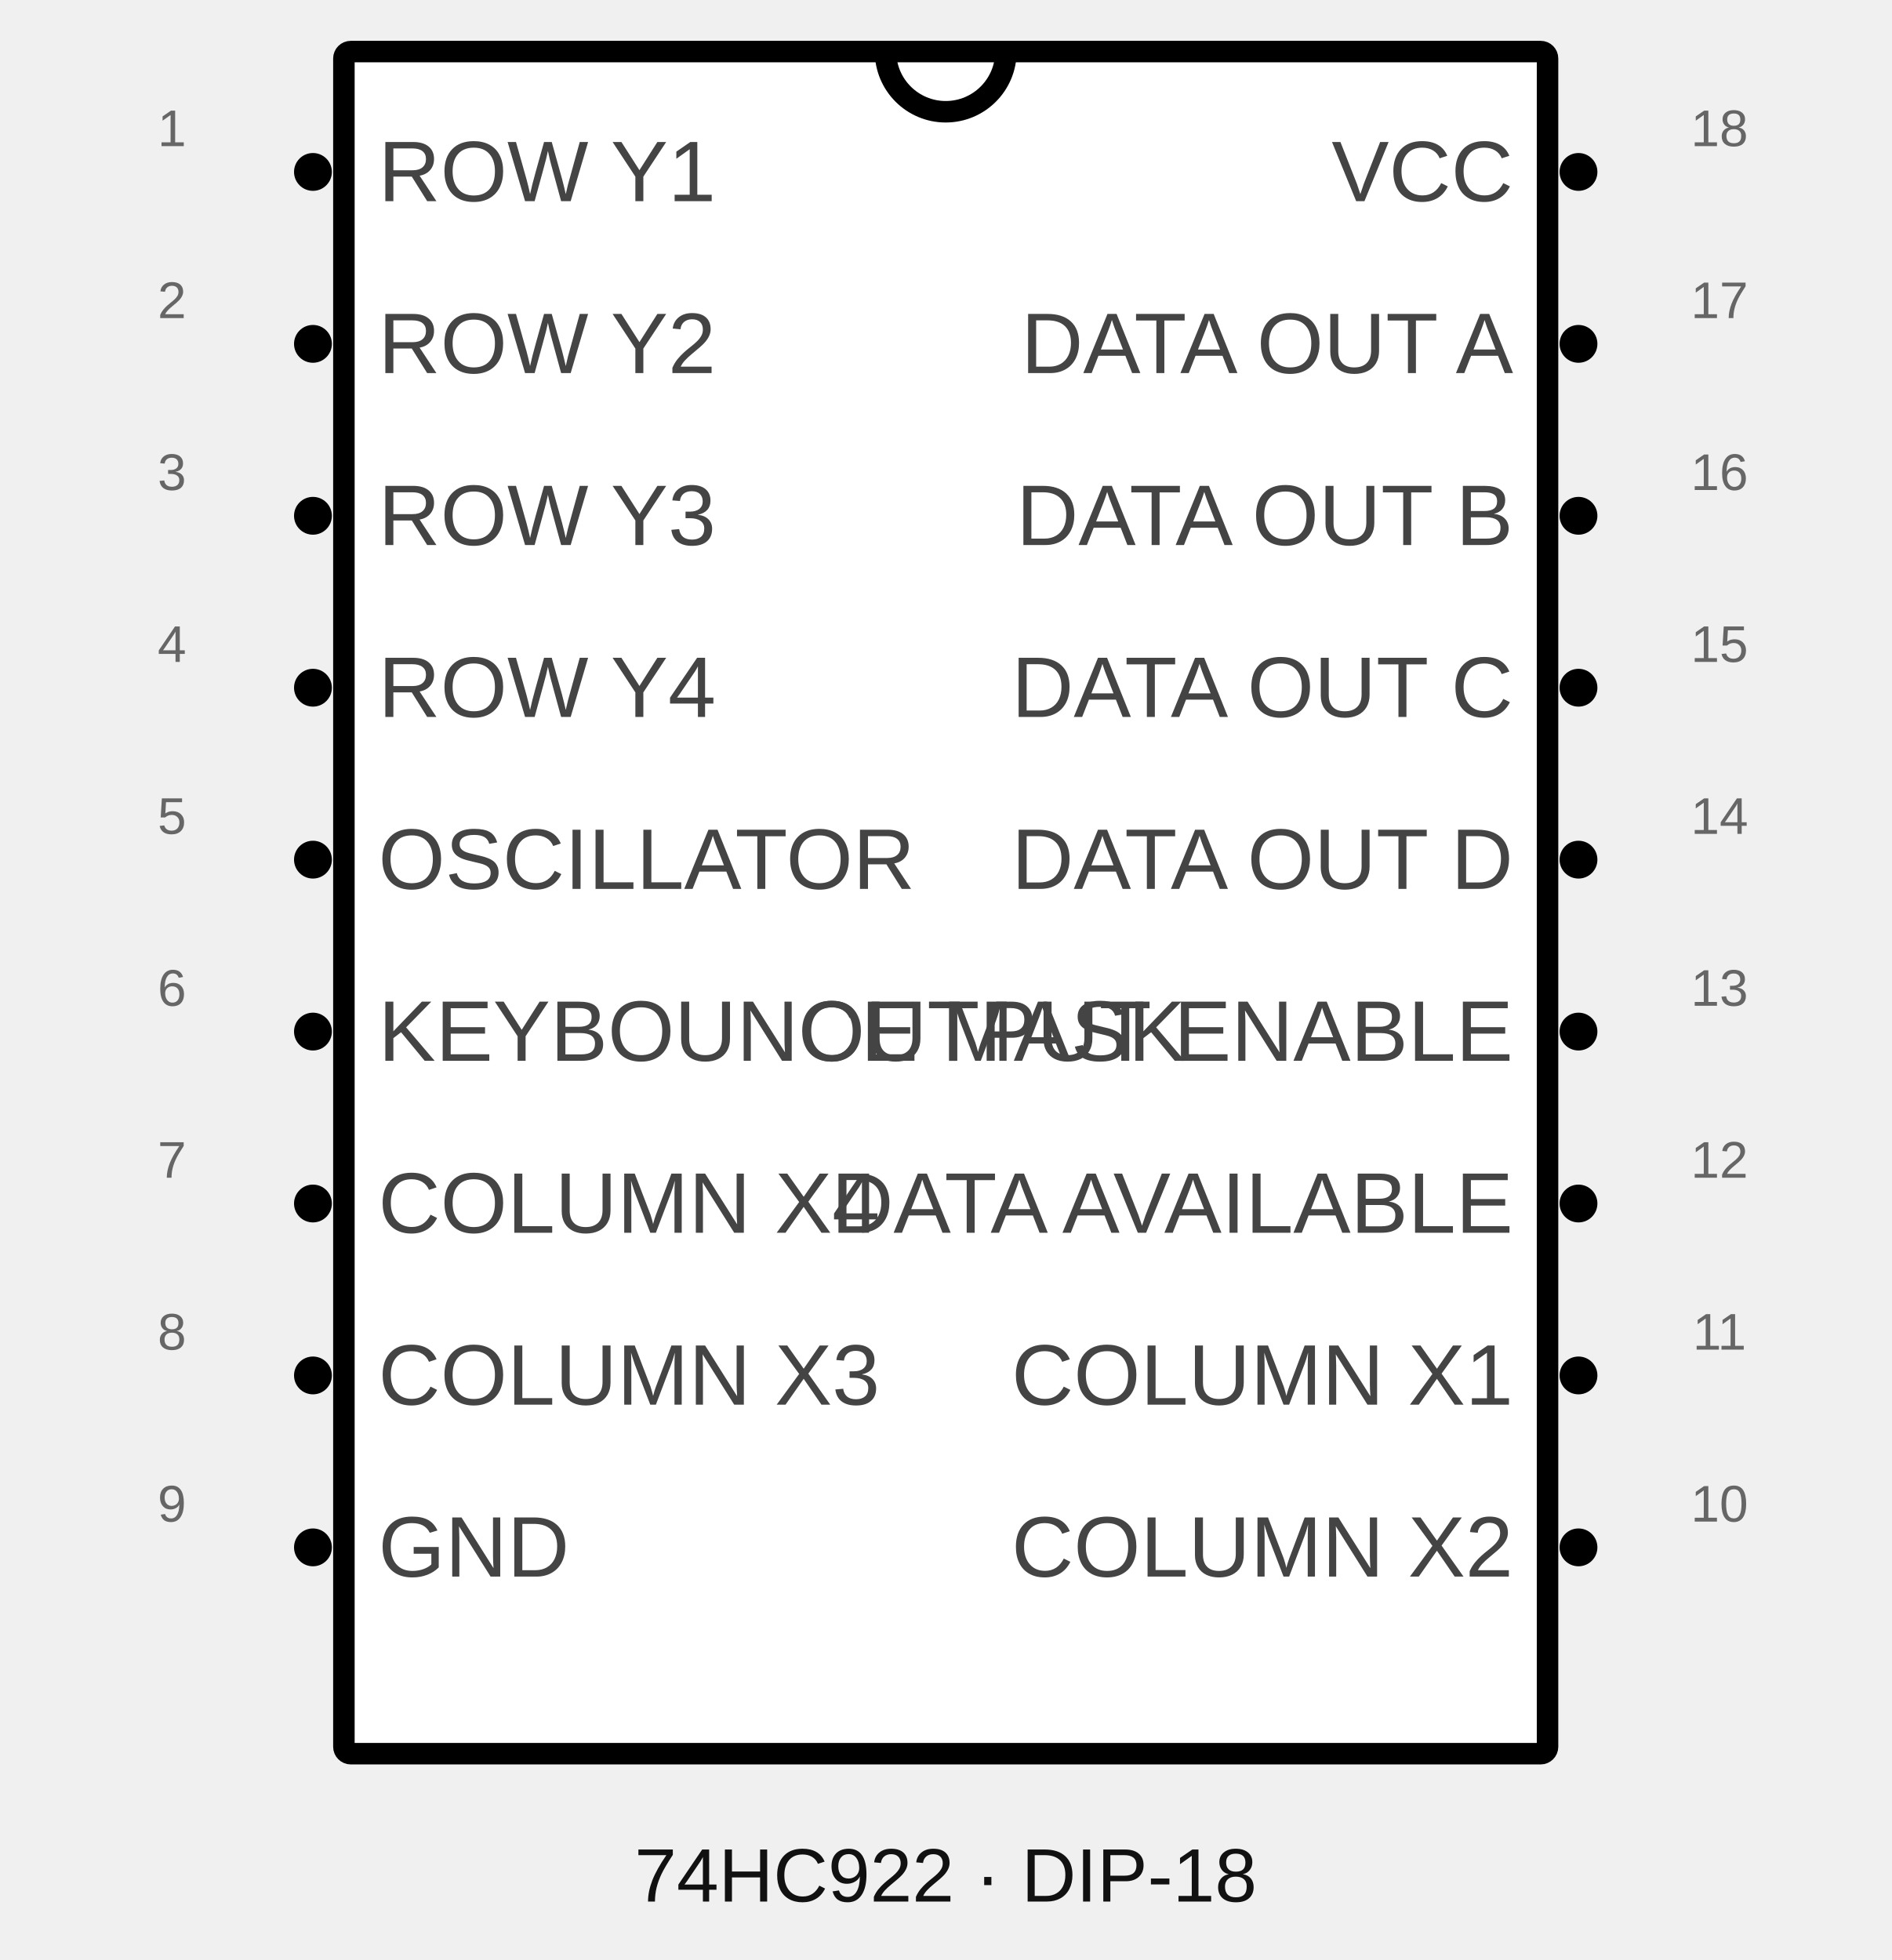
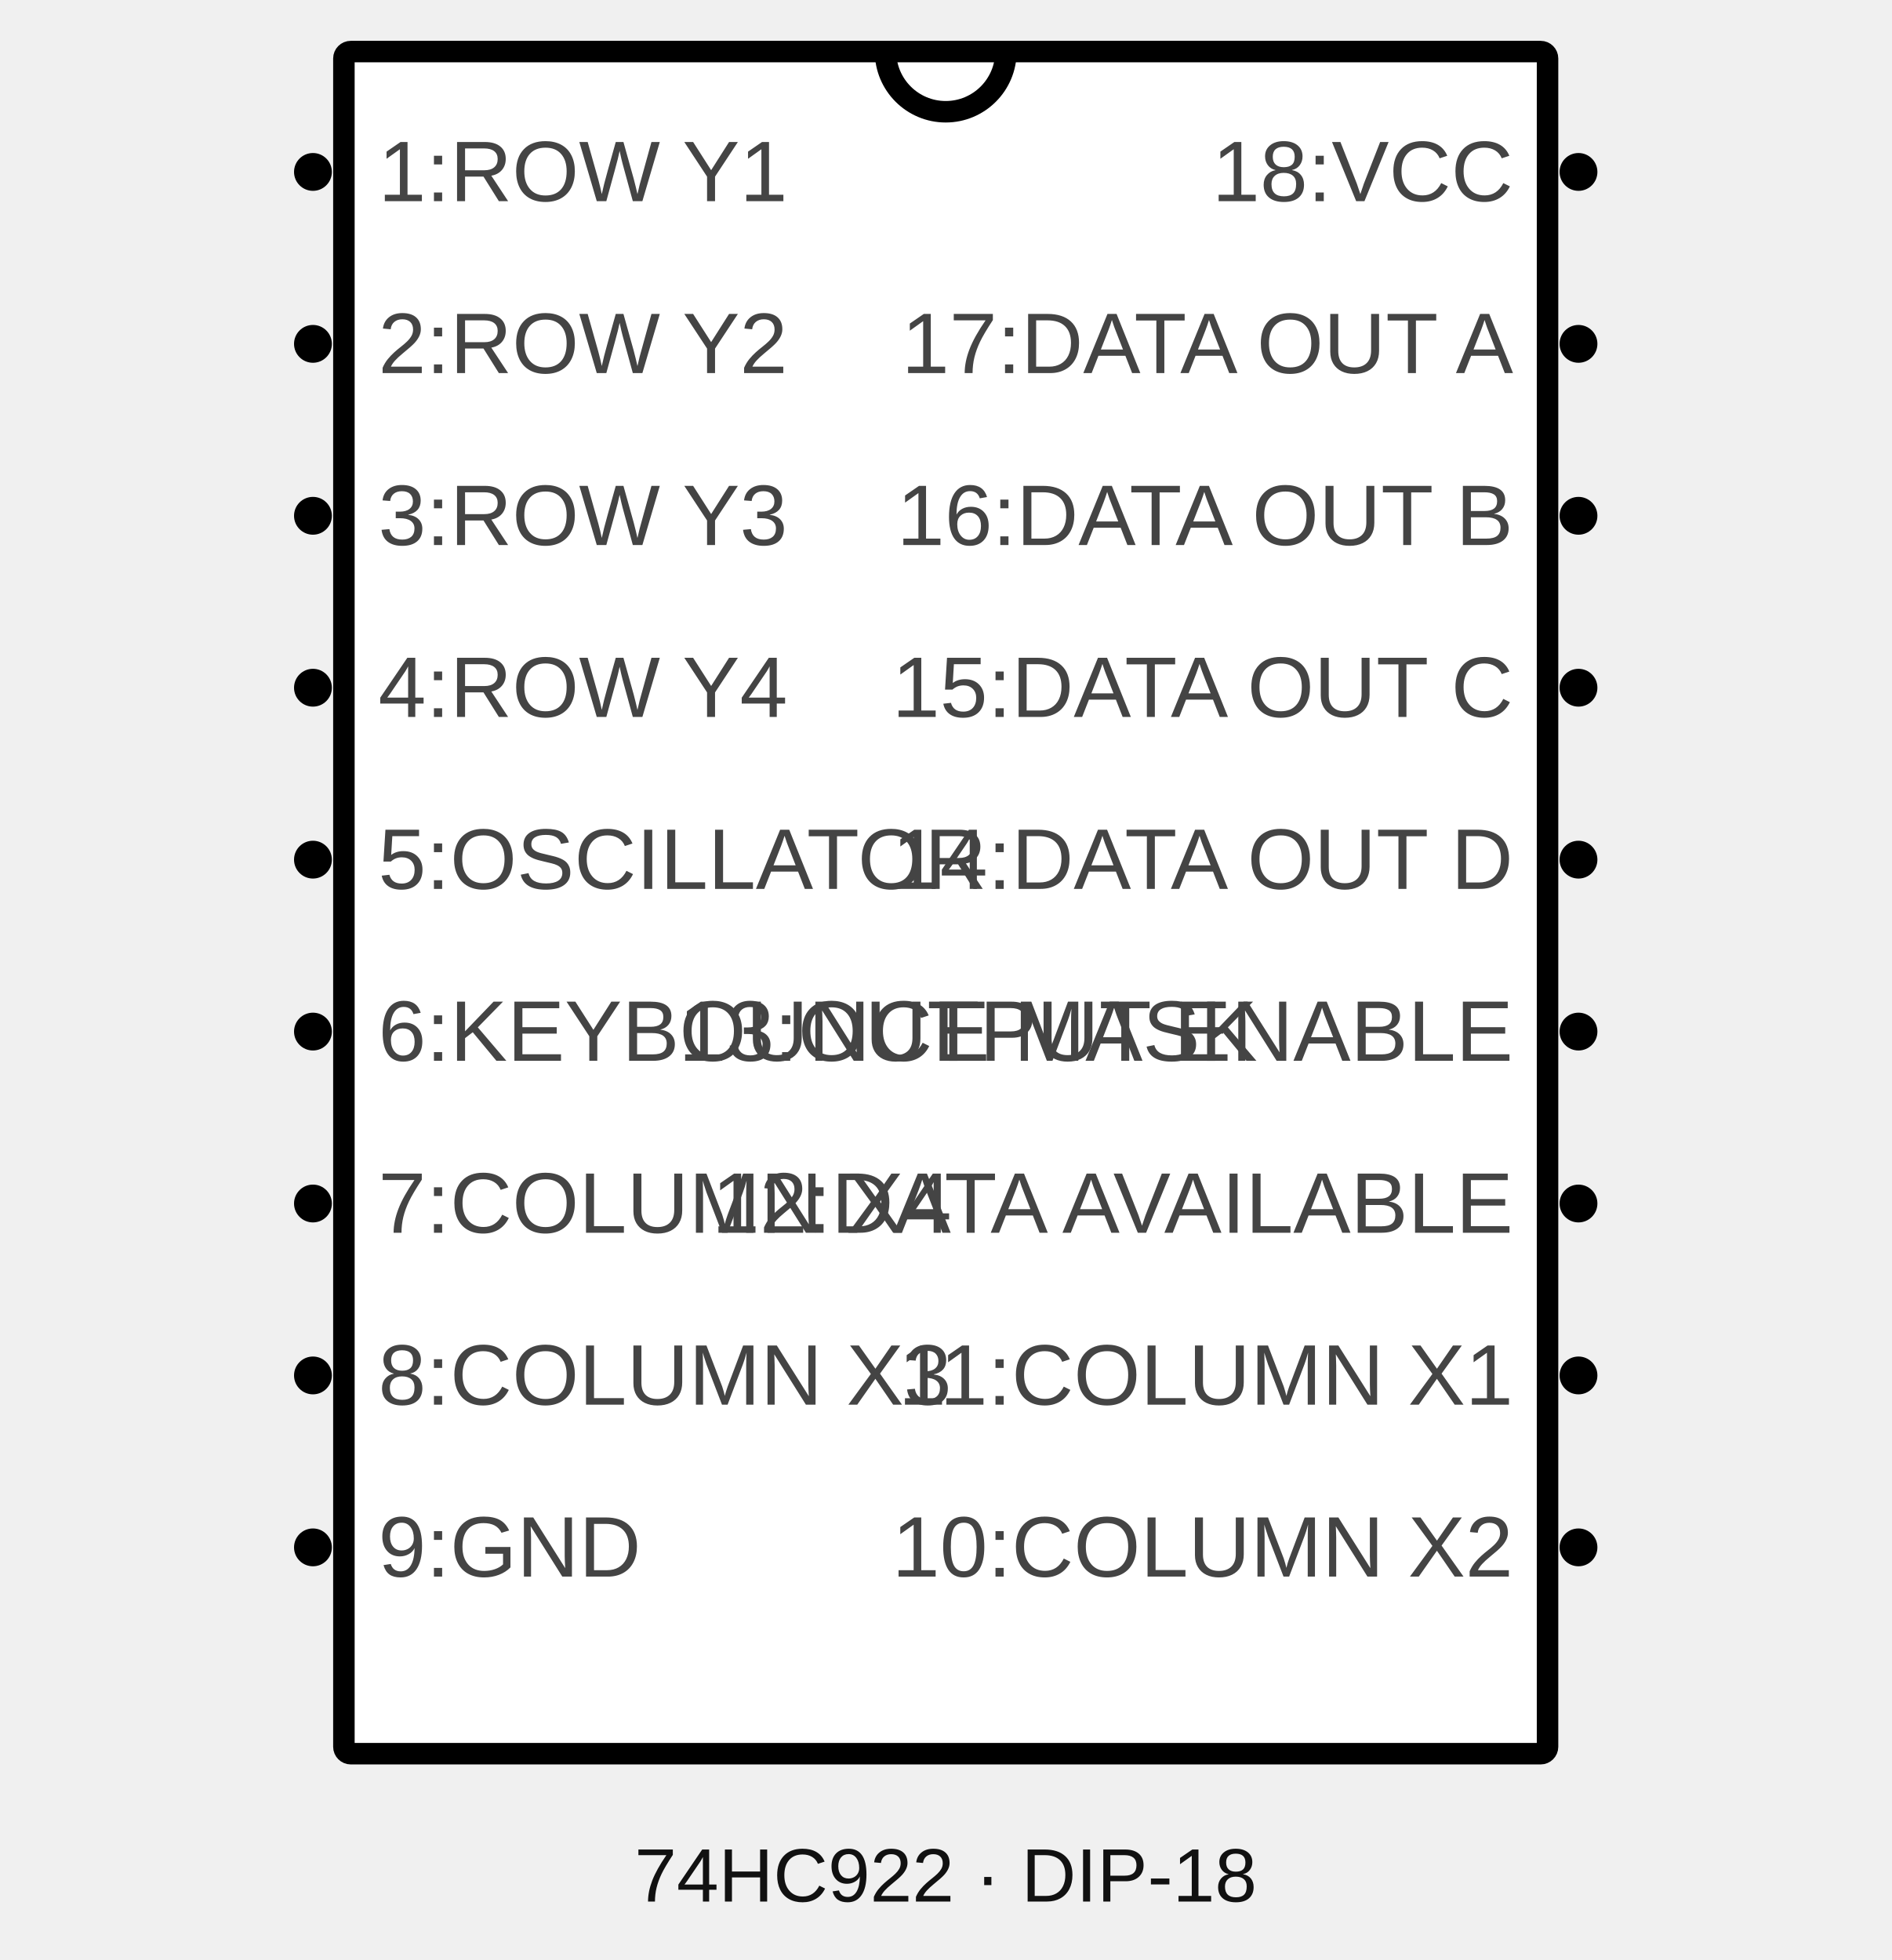
<svg xmlns="http://www.w3.org/2000/svg" viewBox="0 0 1100 1140" role="img" aria-labelledby="title desc">
  <style>.body{fill:#fff;stroke:#000;stroke-width:12.5}.lead{stroke:#787878;stroke-width:9.72;stroke-linecap:round}.node{fill:#000}.pin{fill:none;stroke:none}.name{font:50px "Droid Sans",Arial,sans-serif;fill:#444}.number{font:30px "Droid Sans",Arial,sans-serif;fill:#666}.title{font:44px "Droid Sans",Arial,sans-serif;fill:#111}</style>
  <text class="title" x="550" y="1106" text-anchor="middle">74HC922 · DIP-18</text>
  <rect class="body" x="200" y="30" width="700" height="990" rx="4" />
  <path d="M515.0 30a35 35 0 0 0 70 0" fill="none" stroke="#000" stroke-width="12.5" />
-   <circle class="node" cx="182" cy="100" r="11" />
+   <circle class="node" id="connector0node" data-pin-number="1" data-pin-name="ROW Y1" data-direction="input" data-component-selector="@1" cx="182" cy="100" r="11" />
  <rect class="pin" id="connector0pin" data-pin-number="1" data-pin-name="ROW Y1" data-direction="input" x="5" y="95" width="195" height="10" />
-   <text class="name" x="220" y="117" text-anchor="start">ROW Y1</text>
-   <text class="number" x="100" y="85" text-anchor="middle">1</text>
-   <circle class="node" cx="182" cy="200" r="11" />
+   <text class="name" x="220" y="117" text-anchor="start">1:ROW Y1</text>
+   <circle class="node" id="connector1node" data-pin-number="2" data-pin-name="ROW Y2" data-direction="input" data-component-selector="@2" cx="182" cy="200" r="11" />
  <rect class="pin" id="connector1pin" data-pin-number="2" data-pin-name="ROW Y2" data-direction="input" x="5" y="195" width="195" height="10" />
-   <text class="name" x="220" y="217" text-anchor="start">ROW Y2</text>
-   <text class="number" x="100" y="185" text-anchor="middle">2</text>
-   <circle class="node" cx="182" cy="300" r="11" />
+   <text class="name" x="220" y="217" text-anchor="start">2:ROW Y2</text>
+   <circle class="node" id="connector2node" data-pin-number="3" data-pin-name="ROW Y3" data-direction="input" data-component-selector="@3" cx="182" cy="300" r="11" />
  <rect class="pin" id="connector2pin" data-pin-number="3" data-pin-name="ROW Y3" data-direction="input" x="5" y="295" width="195" height="10" />
-   <text class="name" x="220" y="317" text-anchor="start">ROW Y3</text>
-   <text class="number" x="100" y="285" text-anchor="middle">3</text>
-   <circle class="node" cx="182" cy="400" r="11" />
+   <text class="name" x="220" y="317" text-anchor="start">3:ROW Y3</text>
+   <circle class="node" id="connector3node" data-pin-number="4" data-pin-name="ROW Y4" data-direction="input" data-component-selector="@4" cx="182" cy="400" r="11" />
  <rect class="pin" id="connector3pin" data-pin-number="4" data-pin-name="ROW Y4" data-direction="input" x="5" y="395" width="195" height="10" />
-   <text class="name" x="220" y="417" text-anchor="start">ROW Y4</text>
-   <text class="number" x="100" y="385" text-anchor="middle">4</text>
-   <circle class="node" cx="182" cy="500" r="11" />
+   <text class="name" x="220" y="417" text-anchor="start">4:ROW Y4</text>
+   <circle class="node" id="connector4node" data-pin-number="5" data-pin-name="OSCILLATOR" data-direction="input" data-component-selector="@5" cx="182" cy="500" r="11" />
  <rect class="pin" id="connector4pin" data-pin-number="5" data-pin-name="OSCILLATOR" data-direction="input" x="5" y="495" width="195" height="10" />
-   <text class="name" x="220" y="517" text-anchor="start">OSCILLATOR</text>
-   <text class="number" x="100" y="485" text-anchor="middle">5</text>
-   <circle class="node" cx="182" cy="600" r="11" />
+   <text class="name" x="220" y="517" text-anchor="start">5:OSCILLATOR</text>
+   <circle class="node" id="connector5node" data-pin-number="6" data-pin-name="KEYBOUNCE MASK" data-direction="input" data-component-selector="@6" cx="182" cy="600" r="11" />
  <rect class="pin" id="connector5pin" data-pin-number="6" data-pin-name="KEYBOUNCE MASK" data-direction="input" x="5" y="595" width="195" height="10" />
-   <text class="name" x="220" y="617" text-anchor="start">KEYBOUNCE MASK</text>
-   <text class="number" x="100" y="585" text-anchor="middle">6</text>
-   <circle class="node" cx="182" cy="700" r="11" />
+   <text class="name" x="220" y="617" text-anchor="start">6:KEYBOUNCE MASK</text>
+   <circle class="node" id="connector6node" data-pin-number="7" data-pin-name="COLUMN X4" data-direction="output" data-component-selector="@7" cx="182" cy="700" r="11" />
  <rect class="pin" id="connector6pin" data-pin-number="7" data-pin-name="COLUMN X4" data-direction="output" x="5" y="695" width="195" height="10" />
-   <text class="name" x="220" y="717" text-anchor="start">COLUMN X4</text>
-   <text class="number" x="100" y="685" text-anchor="middle">7</text>
-   <circle class="node" cx="182" cy="800" r="11" />
+   <text class="name" x="220" y="717" text-anchor="start">7:COLUMN X4</text>
+   <circle class="node" id="connector7node" data-pin-number="8" data-pin-name="COLUMN X3" data-direction="output" data-component-selector="@8" cx="182" cy="800" r="11" />
  <rect class="pin" id="connector7pin" data-pin-number="8" data-pin-name="COLUMN X3" data-direction="output" x="5" y="795" width="195" height="10" />
-   <text class="name" x="220" y="817" text-anchor="start">COLUMN X3</text>
-   <text class="number" x="100" y="785" text-anchor="middle">8</text>
-   <circle class="node" cx="182" cy="900" r="11" />
+   <text class="name" x="220" y="817" text-anchor="start">8:COLUMN X3</text>
+   <circle class="node" id="connector8node" data-pin-number="9" data-pin-name="GND" data-direction="power" data-component-selector="@9" cx="182" cy="900" r="11" />
  <rect class="pin" id="connector8pin" data-pin-number="9" data-pin-name="GND" data-direction="power" x="5" y="895" width="195" height="10" />
-   <text class="name" x="220" y="917" text-anchor="start">GND</text>
-   <text class="number" x="100" y="885" text-anchor="middle">9</text>
-   <circle class="node" cx="918" cy="900" r="11" />
+   <text class="name" x="220" y="917" text-anchor="start">9:GND</text>
+   <circle class="node" id="connector9node" data-pin-number="10" data-pin-name="COLUMN X2" data-direction="output" data-component-selector="@10" cx="918" cy="900" r="11" />
  <rect class="pin" id="connector9pin" data-pin-number="10" data-pin-name="COLUMN X2" data-direction="output" x="900" y="895" width="195" height="10" />
-   <text class="name" x="880" y="917" text-anchor="end">COLUMN X2</text>
-   <text class="number" x="1000" y="885" text-anchor="middle">10</text>
-   <circle class="node" cx="918" cy="800" r="11" />
+   <text class="name" x="880" y="917" text-anchor="end">10:COLUMN X2</text>
+   <circle class="node" id="connector10node" data-pin-number="11" data-pin-name="COLUMN X1" data-direction="output" data-component-selector="@11" cx="918" cy="800" r="11" />
  <rect class="pin" id="connector10pin" data-pin-number="11" data-pin-name="COLUMN X1" data-direction="output" x="900" y="795" width="195" height="10" />
-   <text class="name" x="880" y="817" text-anchor="end">COLUMN X1</text>
-   <text class="number" x="1000" y="785" text-anchor="middle">11</text>
-   <circle class="node" cx="918" cy="700" r="11" />
+   <text class="name" x="880" y="817" text-anchor="end">11:COLUMN X1</text>
+   <circle class="node" id="connector11node" data-pin-number="12" data-pin-name="DATA AVAILABLE" data-direction="output" data-component-selector="@12" cx="918" cy="700" r="11" />
  <rect class="pin" id="connector11pin" data-pin-number="12" data-pin-name="DATA AVAILABLE" data-direction="output" x="900" y="695" width="195" height="10" />
-   <text class="name" x="880" y="717" text-anchor="end">DATA AVAILABLE</text>
-   <text class="number" x="1000" y="685" text-anchor="middle">12</text>
-   <circle class="node" cx="918" cy="600" r="11" />
+   <text class="name" x="880" y="717" text-anchor="end">12:DATA AVAILABLE</text>
+   <circle class="node" id="connector12node" data-pin-number="13" data-pin-name="OUTPUT ENABLE" data-direction="input" data-component-selector="@13" cx="918" cy="600" r="11" />
  <rect class="pin" id="connector12pin" data-pin-number="13" data-pin-name="OUTPUT ENABLE" data-direction="input" x="900" y="595" width="195" height="10" />
-   <text class="name" x="880" y="617" text-anchor="end">OUTPUT ENABLE</text>
-   <text class="number" x="1000" y="585" text-anchor="middle">13</text>
-   <circle class="node" cx="918" cy="500" r="11" />
+   <text class="name" x="880" y="617" text-anchor="end">13:OUTPUT ENABLE</text>
+   <circle class="node" id="connector13node" data-pin-number="14" data-pin-name="DATA OUT D" data-direction="output" data-component-selector="@14" cx="918" cy="500" r="11" />
  <rect class="pin" id="connector13pin" data-pin-number="14" data-pin-name="DATA OUT D" data-direction="output" x="900" y="495" width="195" height="10" />
-   <text class="name" x="880" y="517" text-anchor="end">DATA OUT D</text>
-   <text class="number" x="1000" y="485" text-anchor="middle">14</text>
-   <circle class="node" cx="918" cy="400" r="11" />
+   <text class="name" x="880" y="517" text-anchor="end">14:DATA OUT D</text>
+   <circle class="node" id="connector14node" data-pin-number="15" data-pin-name="DATA OUT C" data-direction="output" data-component-selector="@15" cx="918" cy="400" r="11" />
  <rect class="pin" id="connector14pin" data-pin-number="15" data-pin-name="DATA OUT C" data-direction="output" x="900" y="395" width="195" height="10" />
-   <text class="name" x="880" y="417" text-anchor="end">DATA OUT C</text>
-   <text class="number" x="1000" y="385" text-anchor="middle">15</text>
-   <circle class="node" cx="918" cy="300" r="11" />
+   <text class="name" x="880" y="417" text-anchor="end">15:DATA OUT C</text>
+   <circle class="node" id="connector15node" data-pin-number="16" data-pin-name="DATA OUT B" data-direction="output" data-component-selector="@16" cx="918" cy="300" r="11" />
  <rect class="pin" id="connector15pin" data-pin-number="16" data-pin-name="DATA OUT B" data-direction="output" x="900" y="295" width="195" height="10" />
-   <text class="name" x="880" y="317" text-anchor="end">DATA OUT B</text>
-   <text class="number" x="1000" y="285" text-anchor="middle">16</text>
-   <circle class="node" cx="918" cy="200" r="11" />
+   <text class="name" x="880" y="317" text-anchor="end">16:DATA OUT B</text>
+   <circle class="node" id="connector16node" data-pin-number="17" data-pin-name="DATA OUT A" data-direction="output" data-component-selector="@17" cx="918" cy="200" r="11" />
  <rect class="pin" id="connector16pin" data-pin-number="17" data-pin-name="DATA OUT A" data-direction="output" x="900" y="195" width="195" height="10" />
-   <text class="name" x="880" y="217" text-anchor="end">DATA OUT A</text>
-   <text class="number" x="1000" y="185" text-anchor="middle">17</text>
-   <circle class="node" cx="918" cy="100" r="11" />
+   <text class="name" x="880" y="217" text-anchor="end">17:DATA OUT A</text>
+   <circle class="node" id="connector17node" data-pin-number="18" data-pin-name="VCC" data-direction="power" data-component-selector="@18" cx="918" cy="100" r="11" />
  <rect class="pin" id="connector17pin" data-pin-number="18" data-pin-name="VCC" data-direction="power" x="900" y="95" width="195" height="10" />
-   <text class="name" x="880" y="117" text-anchor="end">VCC</text>
-   <text class="number" x="1000" y="85" text-anchor="middle">18</text>
+   <text class="name" x="880" y="117" text-anchor="end">18:VCC</text>
</svg>
